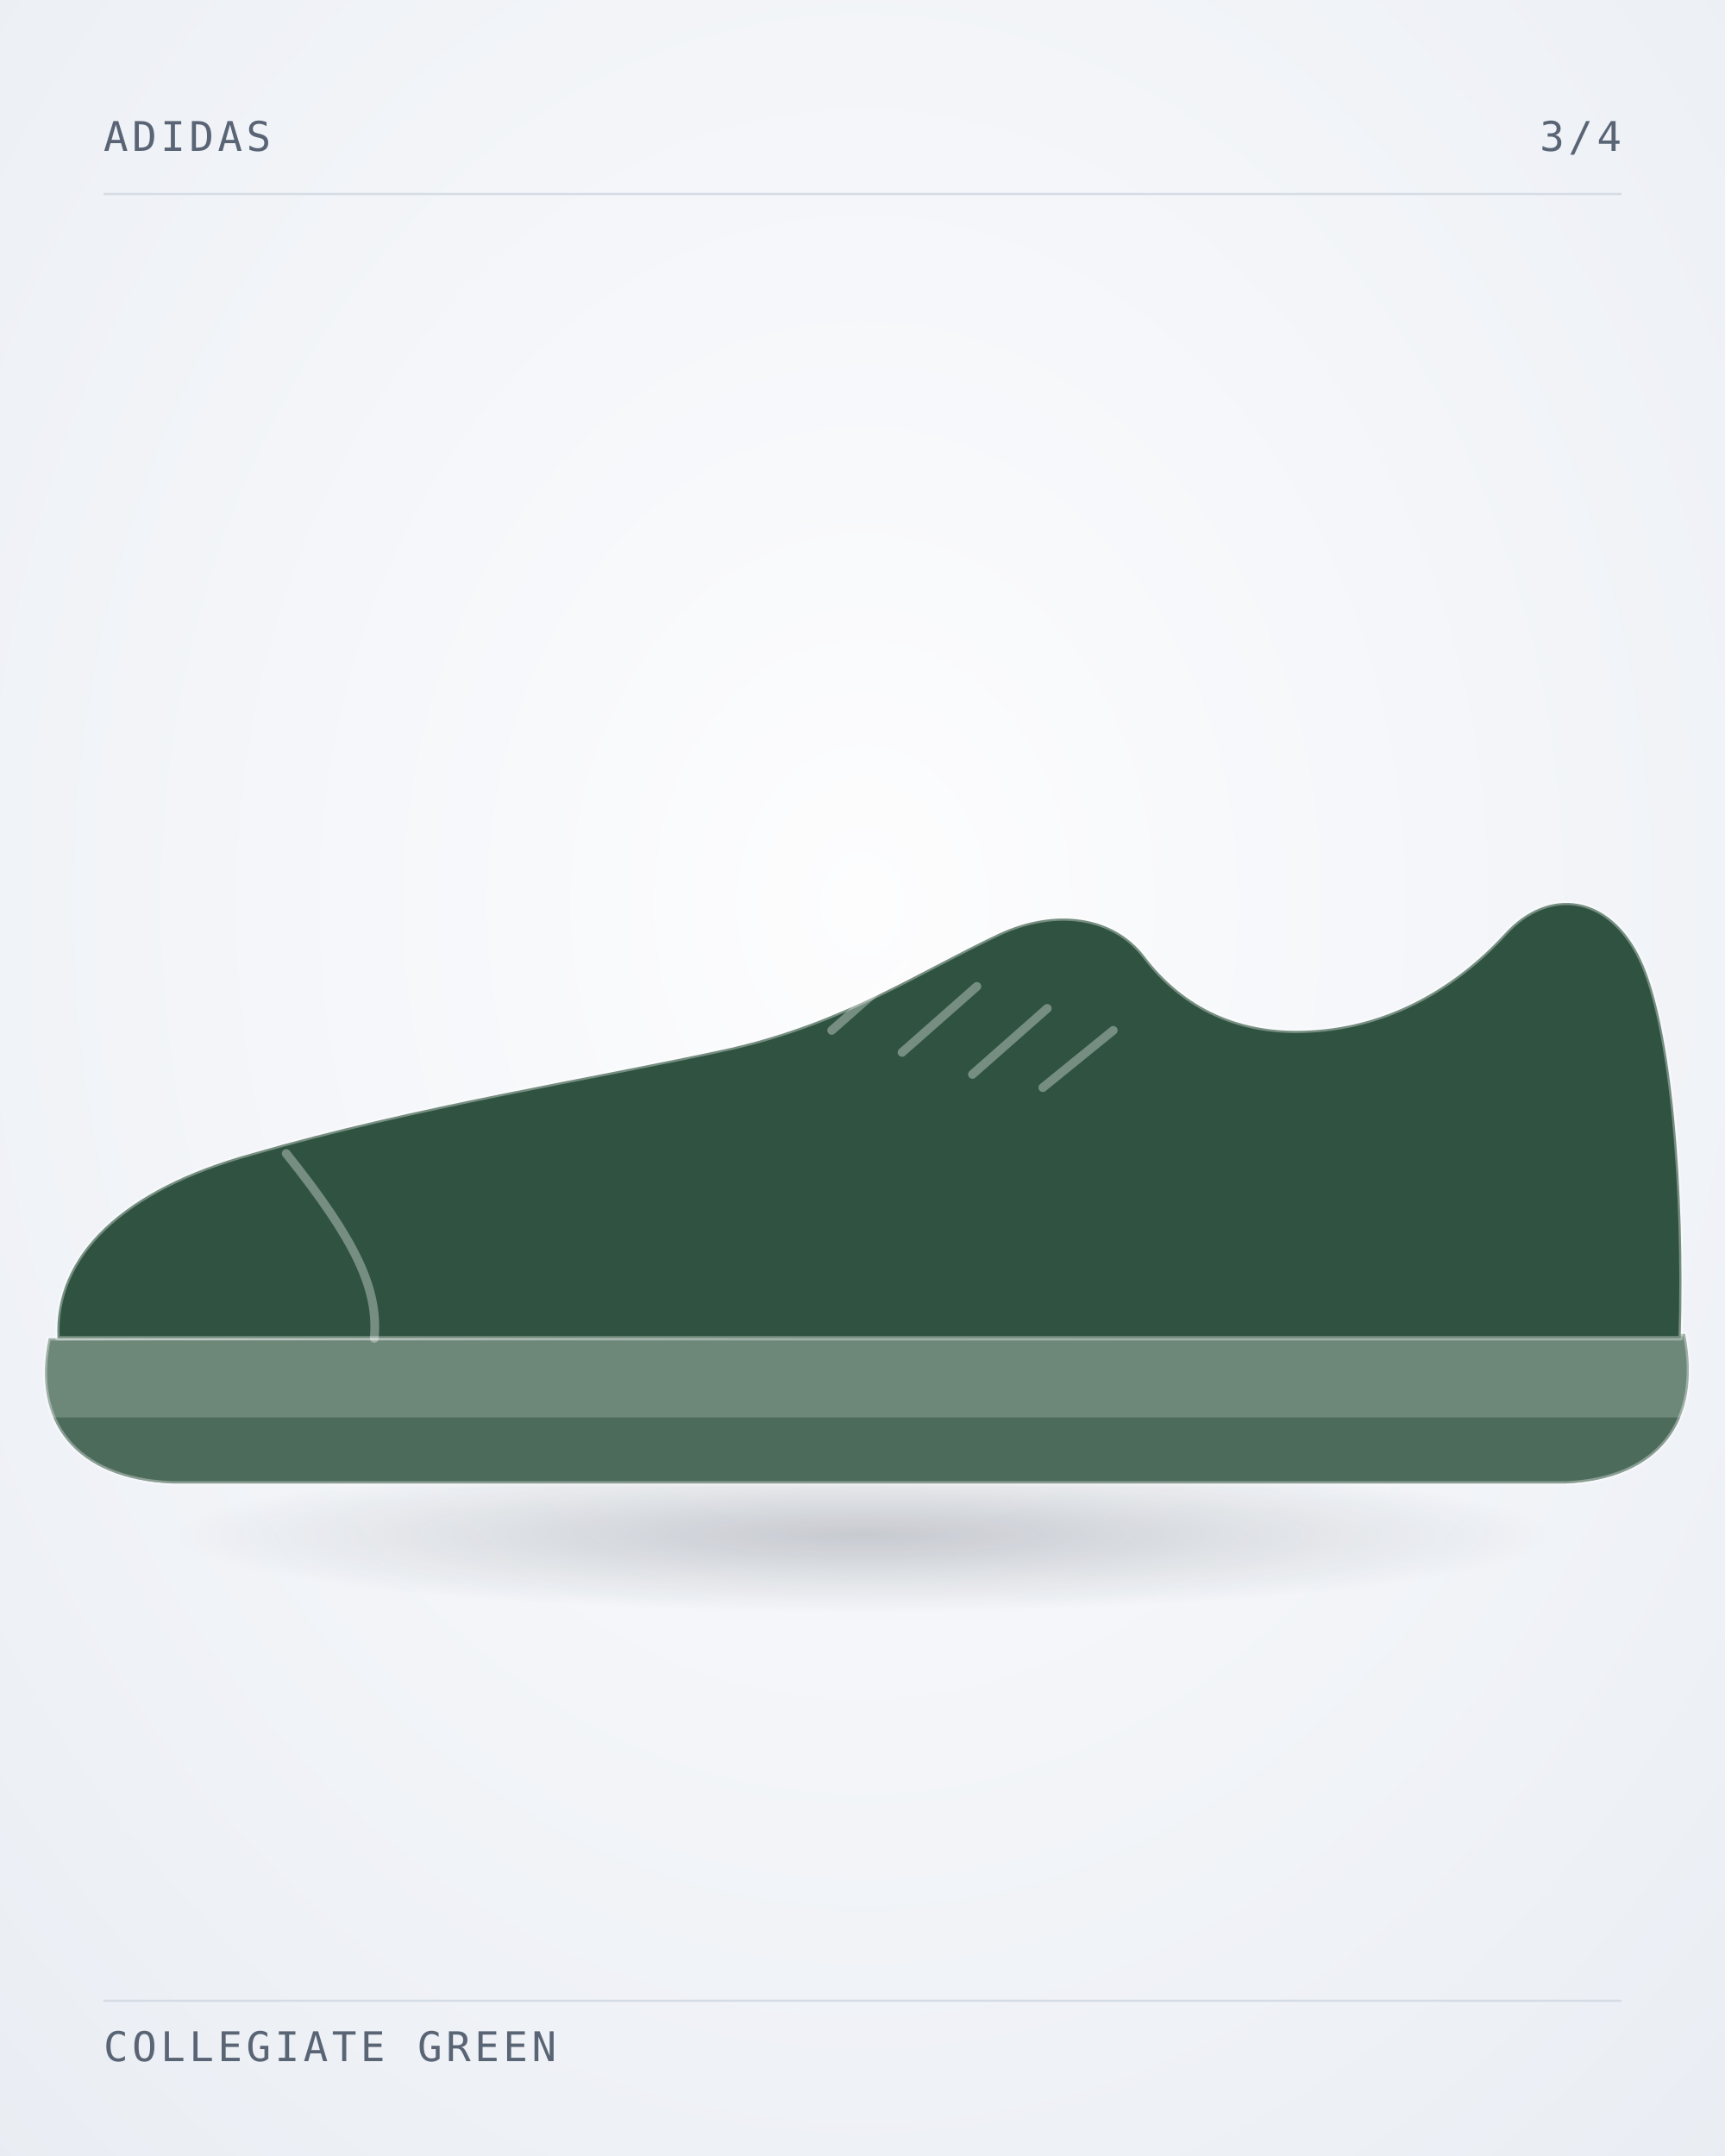
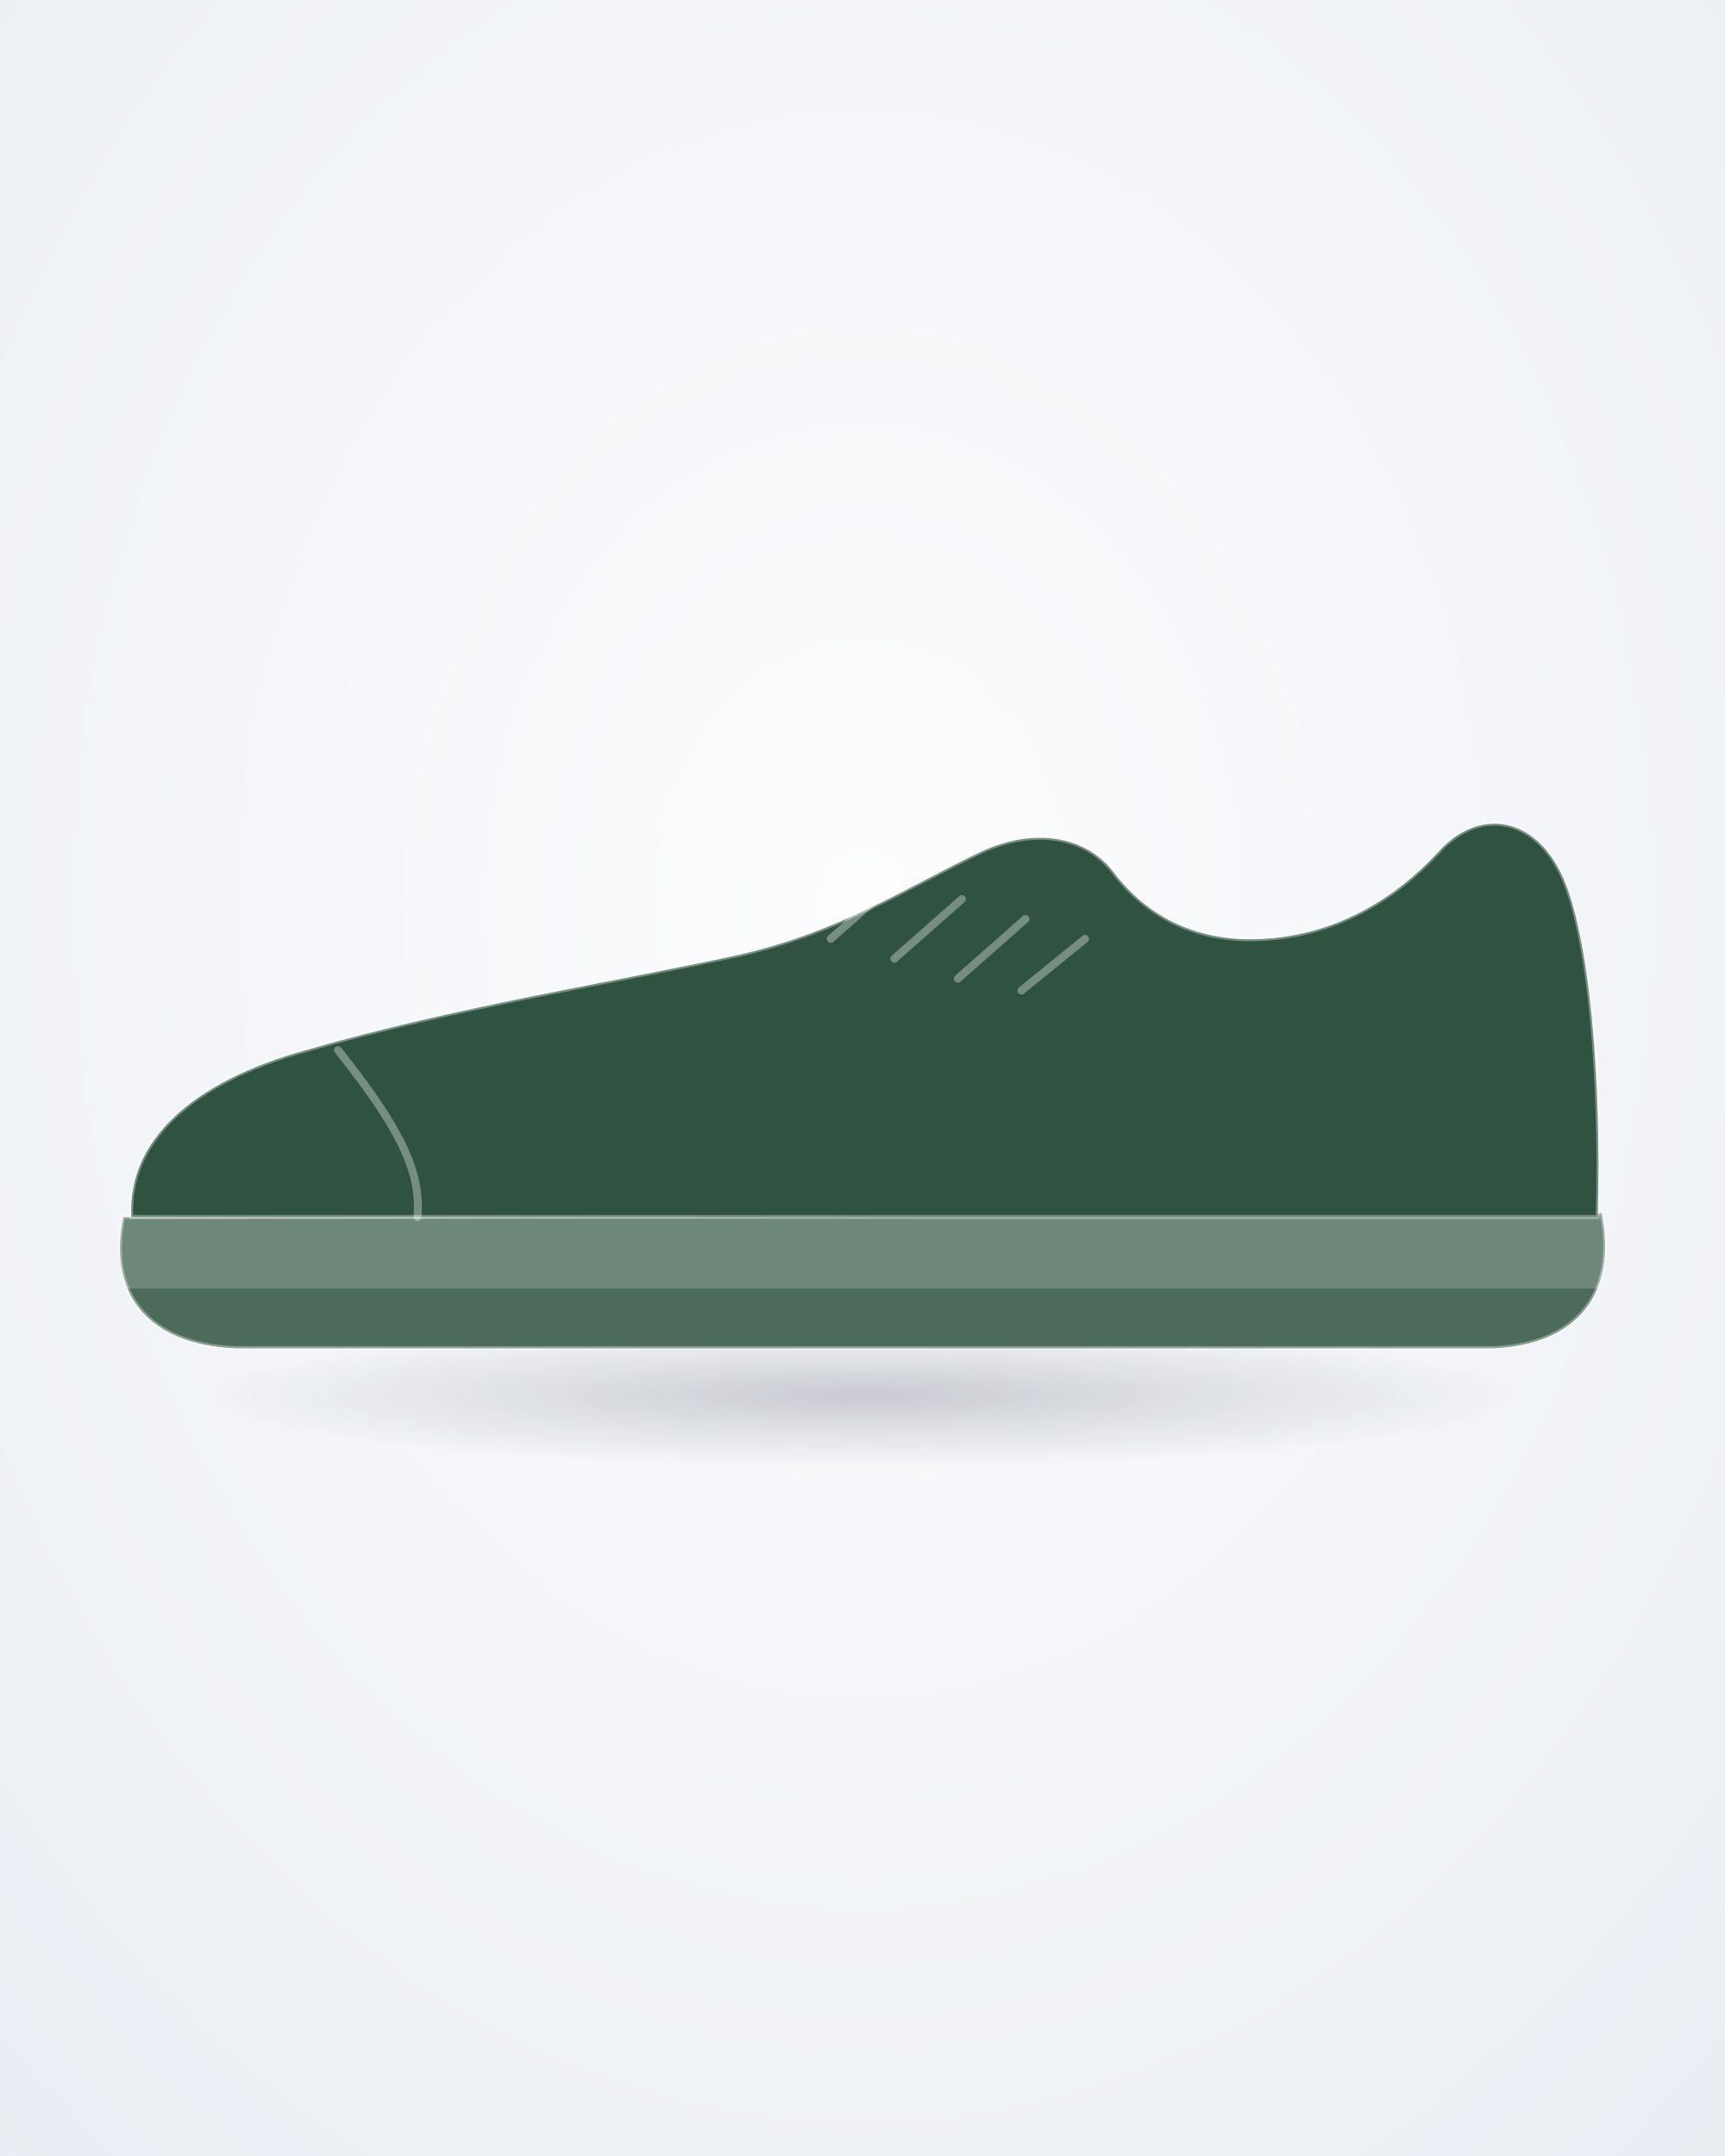
<svg xmlns="http://www.w3.org/2000/svg" viewBox="0 0 800 1000" width="800" height="1000" role="img">
  <defs>
    <radialGradient id="bg" cx="0.5" cy="0.42" r="0.78">
      <stop offset="0" stop-color="#fdfdfe" />
      <stop offset="1" stop-color="#e9edf3" />
    </radialGradient>
    <radialGradient id="contact" cx="0.5" cy="0.5" r="0.5">
      <stop offset="0" stop-color="#0a1526" stop-opacity="0.20" />
      <stop offset="1" stop-color="#0a1526" stop-opacity="0" />
    </radialGradient>
  </defs>
  <rect width="800" height="1000" fill="url(#bg)" />
-   <ellipse cx="400" cy="712" rx="322" ry="36" fill="url(#contact)" />
-   <g transform="translate(12.4 380.0) scale(1.02)">
+   <ellipse cx="400" cy="647" rx="304" ry="34" fill="url(#contact)" />
+   <g transform="translate(48.0 347.0) scale(0.9215)">
    <defs>
      <clipPath id="sole-adidasgazellewomens">
        <path d="M10 236 L754 234 C762 274 742 300 700 302 L66 302 C22 300 2 274 10 236 Z" />
      </clipPath>
    </defs>
    <path d="M10 236 L754 234 C762 274 742 300 700 302 L66 302 C22 300 2 274 10 236 Z" fill="#6d8779" />
    <rect x="-40" y="272" width="840" height="80" fill="#4c6b5b" clip-path="url(#sole-adidasgazellewomens)" />
    <path d="M10 236 L754 234 C762 274 742 300 700 302 L66 302 C22 300 2 274 10 236 Z" fill="none" stroke="rgba(255,255,255,0.34)" stroke-width="2" />
    <path d="M14 236 C12 198 44 168 102 152 C178 130 256 118 320 104 C372 92 404 70 442 52 C468 40 494 44 508 62 C526 86 552 98 584 96 C620 94 650 76 672 52 C692 30 720 34 734 64 C748 94 754 168 752 236 Z" fill="#2f5340" stroke="rgba(255,255,255,0.34)" stroke-width="2" stroke-linejoin="round" />
    <path d="M366 96 L400 66 M398 106 L432 76 M430 116 L464 86 M462 122 L494 96 M118 152 C150 192 160 214 158 236" fill="none" stroke="rgba(255,255,255,0.34)" stroke-width="4" stroke-linecap="round" />
  </g>
-   <g font-family="ui-monospace, SFMono-Regular, Menlo, monospace" font-size="19" letter-spacing="1.8" fill="#596475">
-     <text x="48" y="70">ADIDAS</text>
-     <text x="752" y="70" text-anchor="end">3/4</text>
-     <text x="48" y="956">COLLEGIATE GREEN</text>
-   </g>
-   <line x1="48" y1="90" x2="752" y2="90" stroke="#d5dce5" stroke-width="1" />
-   <line x1="48" y1="928" x2="752" y2="928" stroke="#d5dce5" stroke-width="1" />
</svg>
